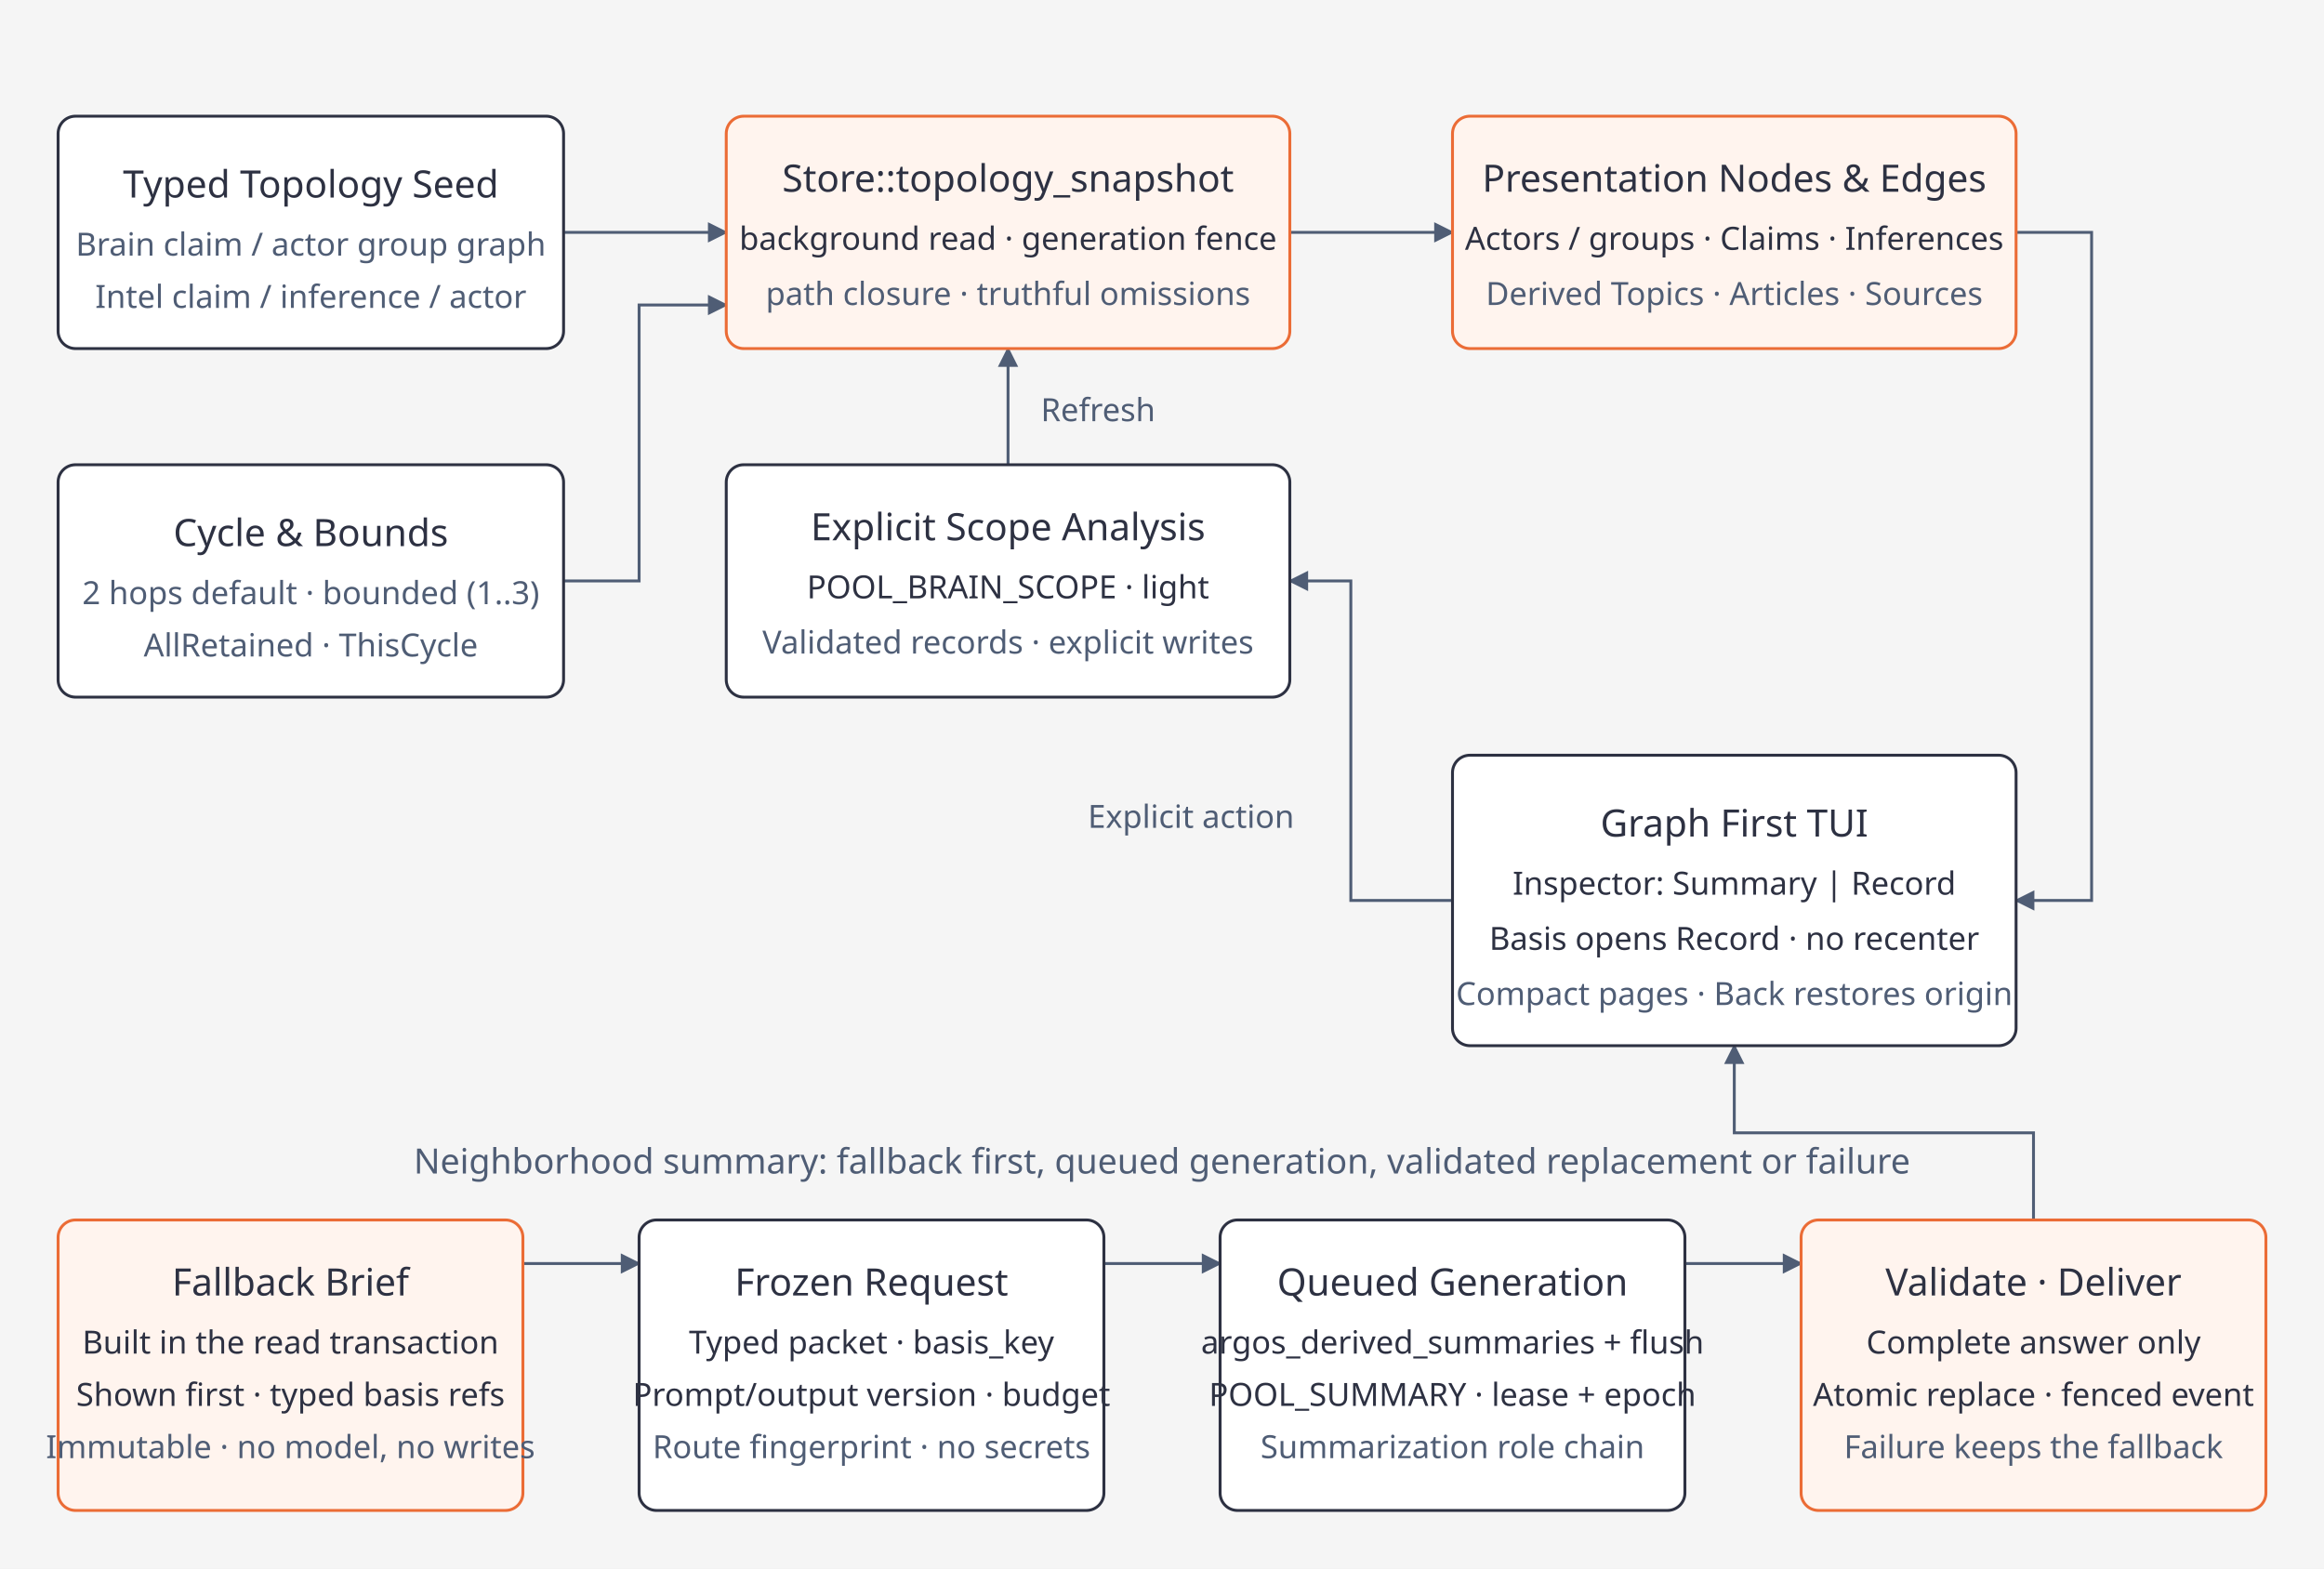
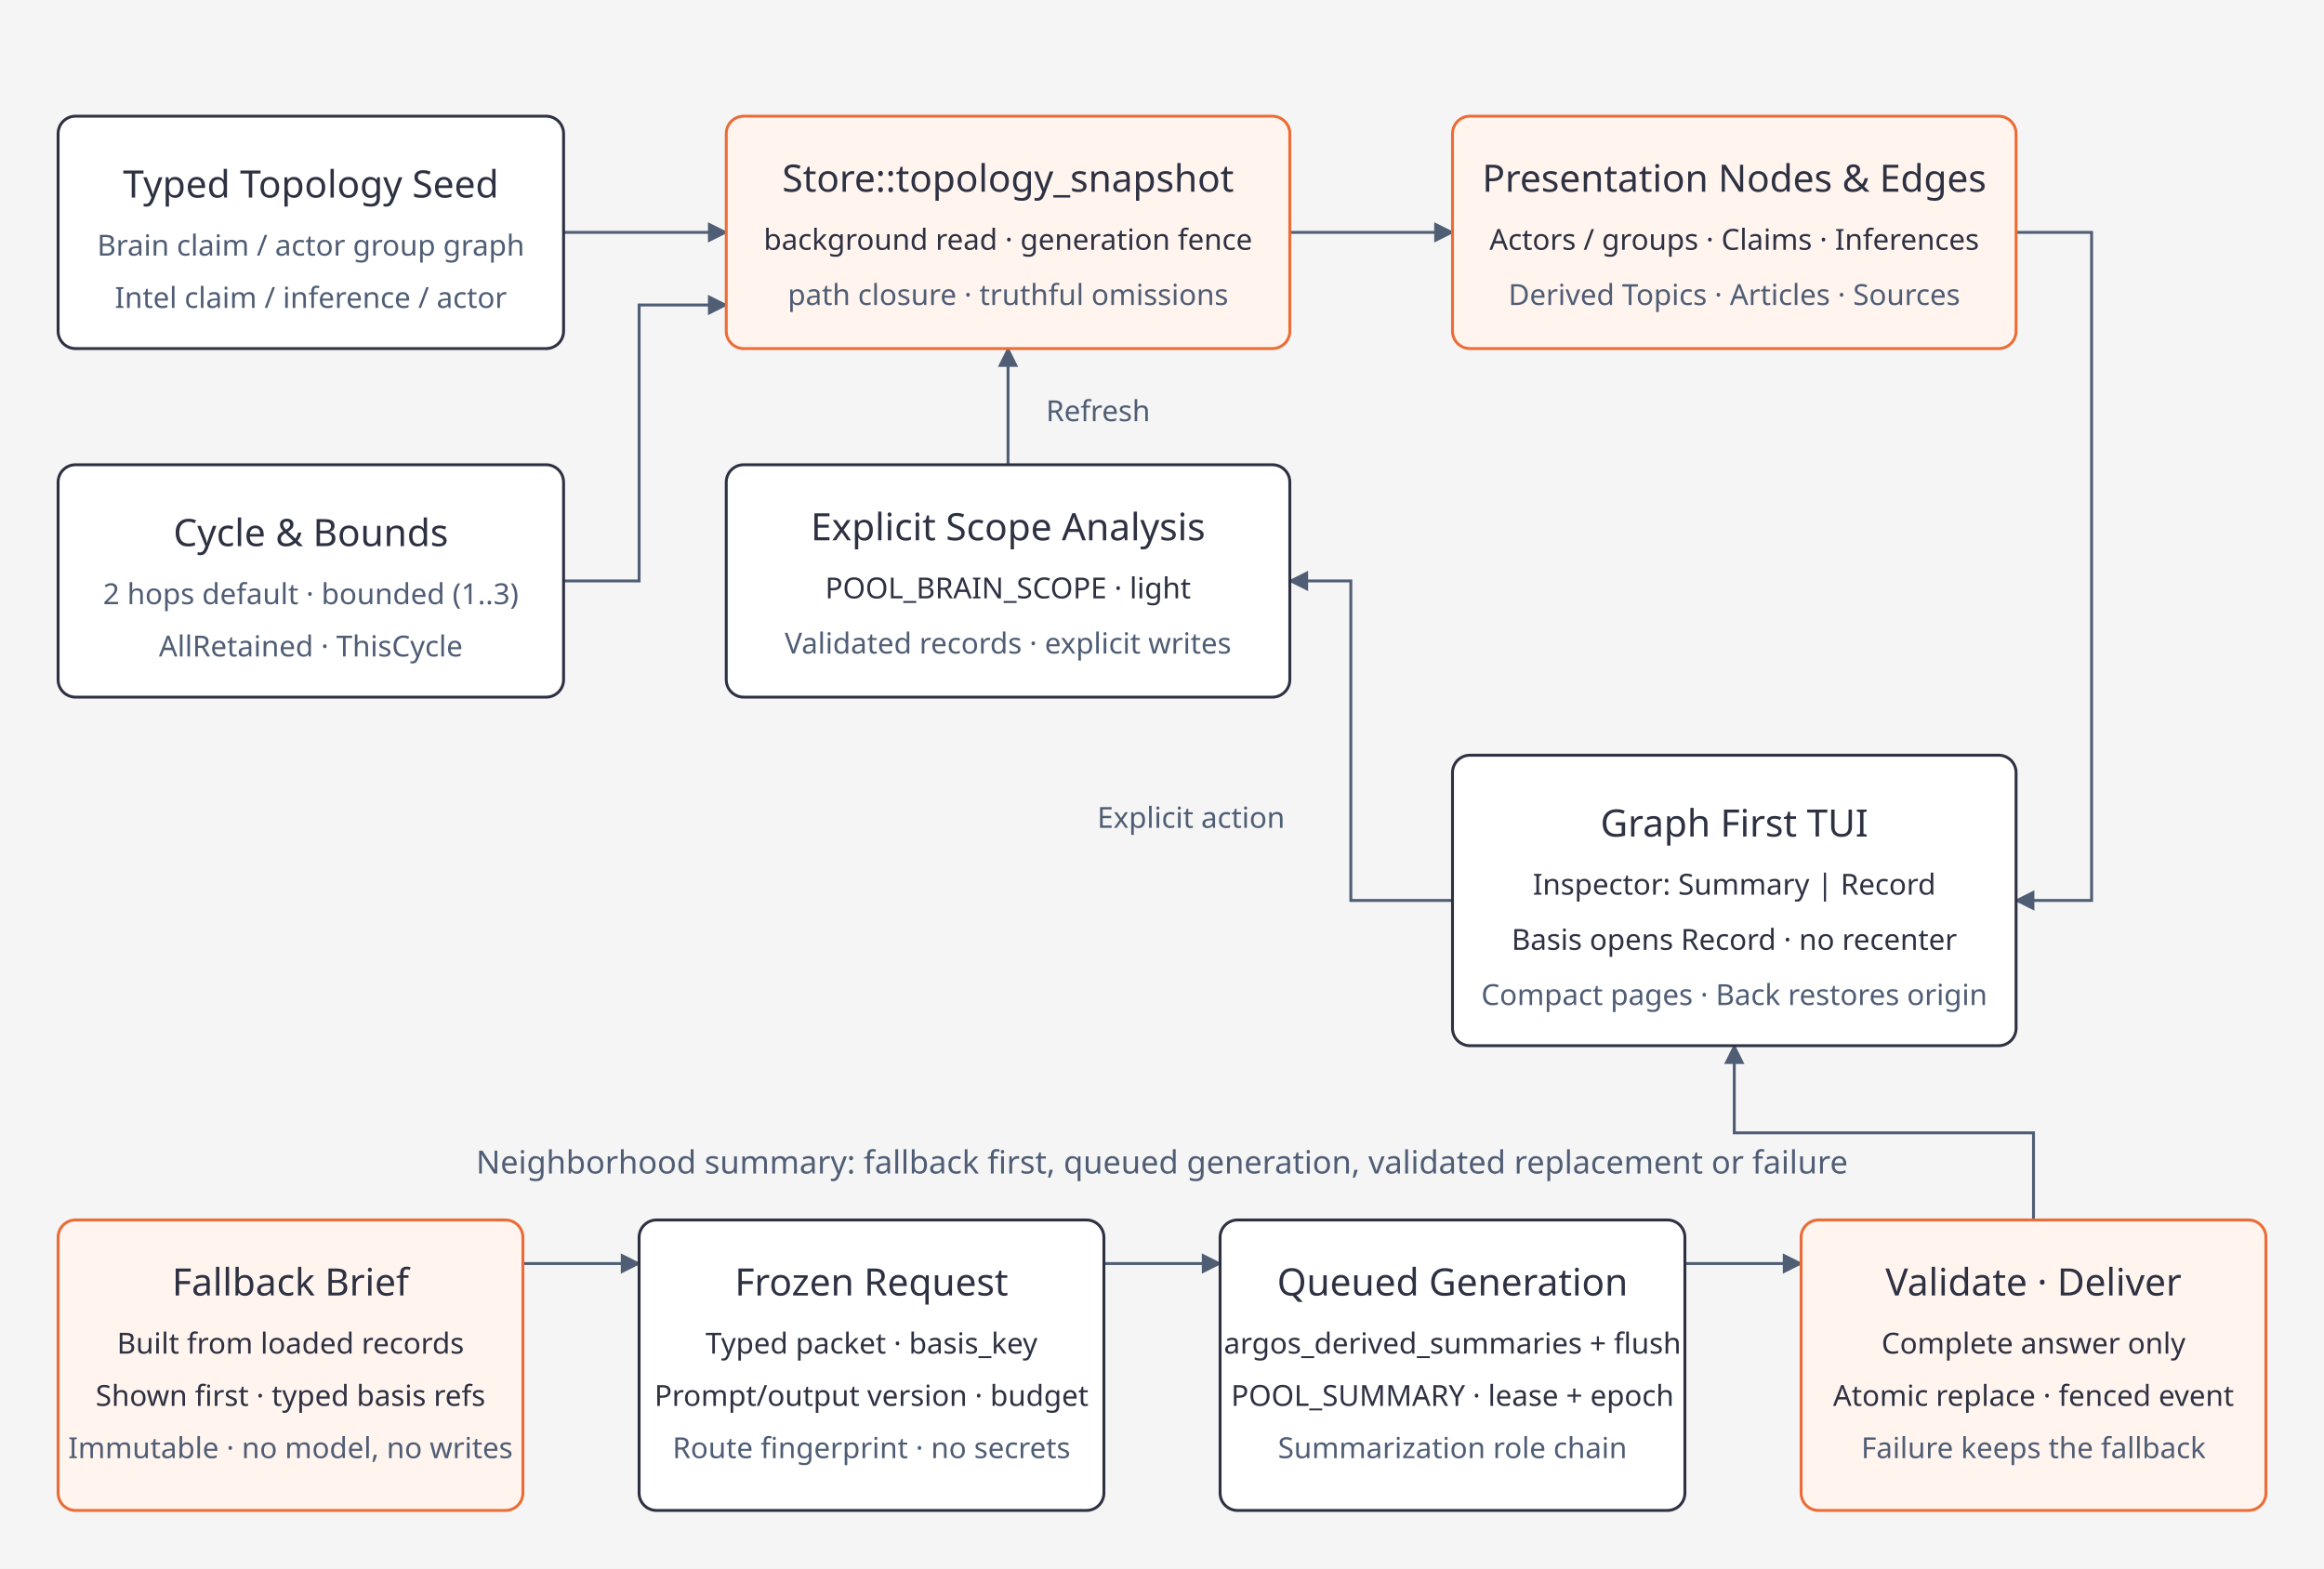
<svg xmlns="http://www.w3.org/2000/svg" viewBox="0 0 800 540" role="img" aria-labelledby="brain-topology-title brain-topology-desc">
  <defs>
    <marker id="arrow" viewBox="0 0 10 10" refX="9" refY="5" markerWidth="7" markerHeight="7" orient="auto">
      <path d="M0 0 L10 5 L0 10 Z" fill="#4f5d75" />
    </marker>
  </defs>
  <rect width="800" height="540" fill="#f5f5f5" />
  <g fill="none" stroke="#4f5d75" marker-end="url(#arrow)">
    <path d="M194 80 H250" />
    <path d="M194 200 H220 V105 H250" />
    <path d="M444 80 H500" />
    <path d="M500 310 H465 V200 H444" />
    <path d="M347 160 V120" />
    <path d="M694 80 H720 V310 H694" />
    <path d="M180 435 H220" />
    <path d="M380 435 H420" />
    <path d="M580 435 H620" />
    <path d="M700 420 V390 H597 V360" />
  </g>
  <g font-family="Geist,system-ui,sans-serif" font-size="13" fill="#2d3142" text-anchor="middle">
-     <text x="410" y="285" font-size="11" fill="#4f5d75">Explicit action</text>
-     <text x="378" y="145" font-size="11" fill="#4f5d75">Refresh</text>
+     <text x="410" y="285" font-size="10" fill="#4f5d75">Explicit action</text>
+     <text x="378" y="145" font-size="10" fill="#4f5d75">Refresh</text>
    <rect x="20" y="40" width="174" height="80" rx="6" fill="#fff" stroke="#2d3142" />
    <text x="107" y="68">Typed Topology Seed</text>
-     <text x="107" y="88" font-size="11" fill="#4f5d75">Brain claim / actor group graph</text>
-     <text x="107" y="106" font-size="11" fill="#4f5d75">Intel claim / inference / actor</text>
+     <text x="107" y="88" font-size="10" fill="#4f5d75">Brain claim / actor group graph</text>
+     <text x="107" y="106" font-size="10" fill="#4f5d75">Intel claim / inference / actor</text>
    <rect x="20" y="160" width="174" height="80" rx="6" fill="#fff" stroke="#2d3142" />
    <text x="107" y="188">Cycle &amp; Bounds</text>
-     <text x="107" y="208" font-size="11" fill="#4f5d75">2 hops default · bounded (1..3)</text>
-     <text x="107" y="226" font-size="11" fill="#4f5d75">AllRetained · ThisCycle</text>
+     <text x="107" y="208" font-size="10" fill="#4f5d75">2 hops default · bounded (1..3)</text>
+     <text x="107" y="226" font-size="10" fill="#4f5d75">AllRetained · ThisCycle</text>
    <rect x="250" y="40" width="194" height="80" rx="6" fill="#fff4ee" stroke="#eb6c36" />
    <text x="347" y="66">Store::topology_snapshot</text>
-     <text x="347" y="86" font-size="11">background read · generation fence</text>
-     <text x="347" y="105" font-size="11" fill="#4f5d75">path closure · truthful omissions</text>
+     <text x="347" y="86" font-size="10">background read · generation fence</text>
+     <text x="347" y="105" font-size="10" fill="#4f5d75">path closure · truthful omissions</text>
    <rect x="250" y="160" width="194" height="80" rx="6" fill="#fff" stroke="#2d3142" />
    <text x="347" y="186">Explicit Scope Analysis</text>
-     <text x="347" y="206" font-size="11">POOL_BRAIN_SCOPE · light</text>
-     <text x="347" y="225" font-size="11" fill="#4f5d75">Validated records · explicit writes</text>
+     <text x="347" y="206" font-size="10">POOL_BRAIN_SCOPE · light</text>
+     <text x="347" y="225" font-size="10" fill="#4f5d75">Validated records · explicit writes</text>
    <rect x="500" y="40" width="194" height="80" rx="6" fill="#fff4ee" stroke="#eb6c36" />
    <text x="597" y="66">Presentation Nodes &amp; Edges</text>
-     <text x="597" y="86" font-size="11">Actors / groups · Claims · Inferences</text>
-     <text x="597" y="105" font-size="11" fill="#4f5d75">Derived Topics · Articles · Sources</text>
+     <text x="597" y="86" font-size="10">Actors / groups · Claims · Inferences</text>
+     <text x="597" y="105" font-size="10" fill="#4f5d75">Derived Topics · Articles · Sources</text>
    <rect x="500" y="260" width="194" height="100" rx="6" fill="#fff" stroke="#2d3142" />
    <text x="597" y="288">Graph First TUI</text>
-     <text x="597" y="308" font-size="11">Inspector: Summary | Record</text>
-     <text x="597" y="327" font-size="11">Basis opens Record · no recenter</text>
-     <text x="597" y="346" font-size="11" fill="#4f5d75">Compact pages · Back restores origin</text>
+     <text x="597" y="308" font-size="10">Inspector: Summary | Record</text>
+     <text x="597" y="327" font-size="10">Basis opens Record · no recenter</text>
+     <text x="597" y="346" font-size="10" fill="#4f5d75">Compact pages · Back restores origin</text>
  </g>
  <g font-family="Geist,system-ui,sans-serif" font-size="13" fill="#2d3142" text-anchor="middle">
-     <text x="400" y="404" font-size="12" fill="#4f5d75">Neighborhood summary: fallback first, queued generation, validated replacement or failure</text>
+     <text x="400" y="404" font-size="11" fill="#4f5d75">Neighborhood summary: fallback first, queued generation, validated replacement or failure</text>
    <rect x="20" y="420" width="160" height="100" rx="6" fill="#fff4ee" stroke="#eb6c36" />
    <text x="100" y="446">Fallback Brief</text>
-     <text x="100" y="466" font-size="11">Built in the read transaction</text>
-     <text x="100" y="484" font-size="11">Shown first · typed basis refs</text>
-     <text x="100" y="502" font-size="11" fill="#4f5d75">Immutable · no model, no writes</text>
+     <text x="100" y="466" font-size="10">Built from loaded records</text>
+     <text x="100" y="484" font-size="10">Shown first · typed basis refs</text>
+     <text x="100" y="502" font-size="10" fill="#4f5d75">Immutable · no model, no writes</text>
    <rect x="220" y="420" width="160" height="100" rx="6" fill="#fff" stroke="#2d3142" />
    <text x="300" y="446">Frozen Request</text>
-     <text x="300" y="466" font-size="11">Typed packet · basis_key</text>
-     <text x="300" y="484" font-size="11">Prompt/output version · budget</text>
-     <text x="300" y="502" font-size="11" fill="#4f5d75">Route fingerprint · no secrets</text>
+     <text x="300" y="466" font-size="10">Typed packet · basis_key</text>
+     <text x="300" y="484" font-size="10">Prompt/output version · budget</text>
+     <text x="300" y="502" font-size="10" fill="#4f5d75">Route fingerprint · no secrets</text>
    <rect x="420" y="420" width="160" height="100" rx="6" fill="#fff" stroke="#2d3142" />
    <text x="500" y="446">Queued Generation</text>
-     <text x="500" y="466" font-size="11">argos_derived_summaries + flush</text>
-     <text x="500" y="484" font-size="11">POOL_SUMMARY · lease + epoch</text>
-     <text x="500" y="502" font-size="11" fill="#4f5d75">Summarization role chain</text>
+     <text x="500" y="466" font-size="10">argos_derived_summaries + flush</text>
+     <text x="500" y="484" font-size="10">POOL_SUMMARY · lease + epoch</text>
+     <text x="500" y="502" font-size="10" fill="#4f5d75">Summarization role chain</text>
    <rect x="620" y="420" width="160" height="100" rx="6" fill="#fff4ee" stroke="#eb6c36" />
    <text x="700" y="446">Validate · Deliver</text>
-     <text x="700" y="466" font-size="11">Complete answer only</text>
-     <text x="700" y="484" font-size="11">Atomic replace · fenced event</text>
-     <text x="700" y="502" font-size="11" fill="#4f5d75">Failure keeps the fallback</text>
+     <text x="700" y="466" font-size="10">Complete answer only</text>
+     <text x="700" y="484" font-size="10">Atomic replace · fenced event</text>
+     <text x="700" y="502" font-size="10" fill="#4f5d75">Failure keeps the fallback</text>
  </g>
</svg>
